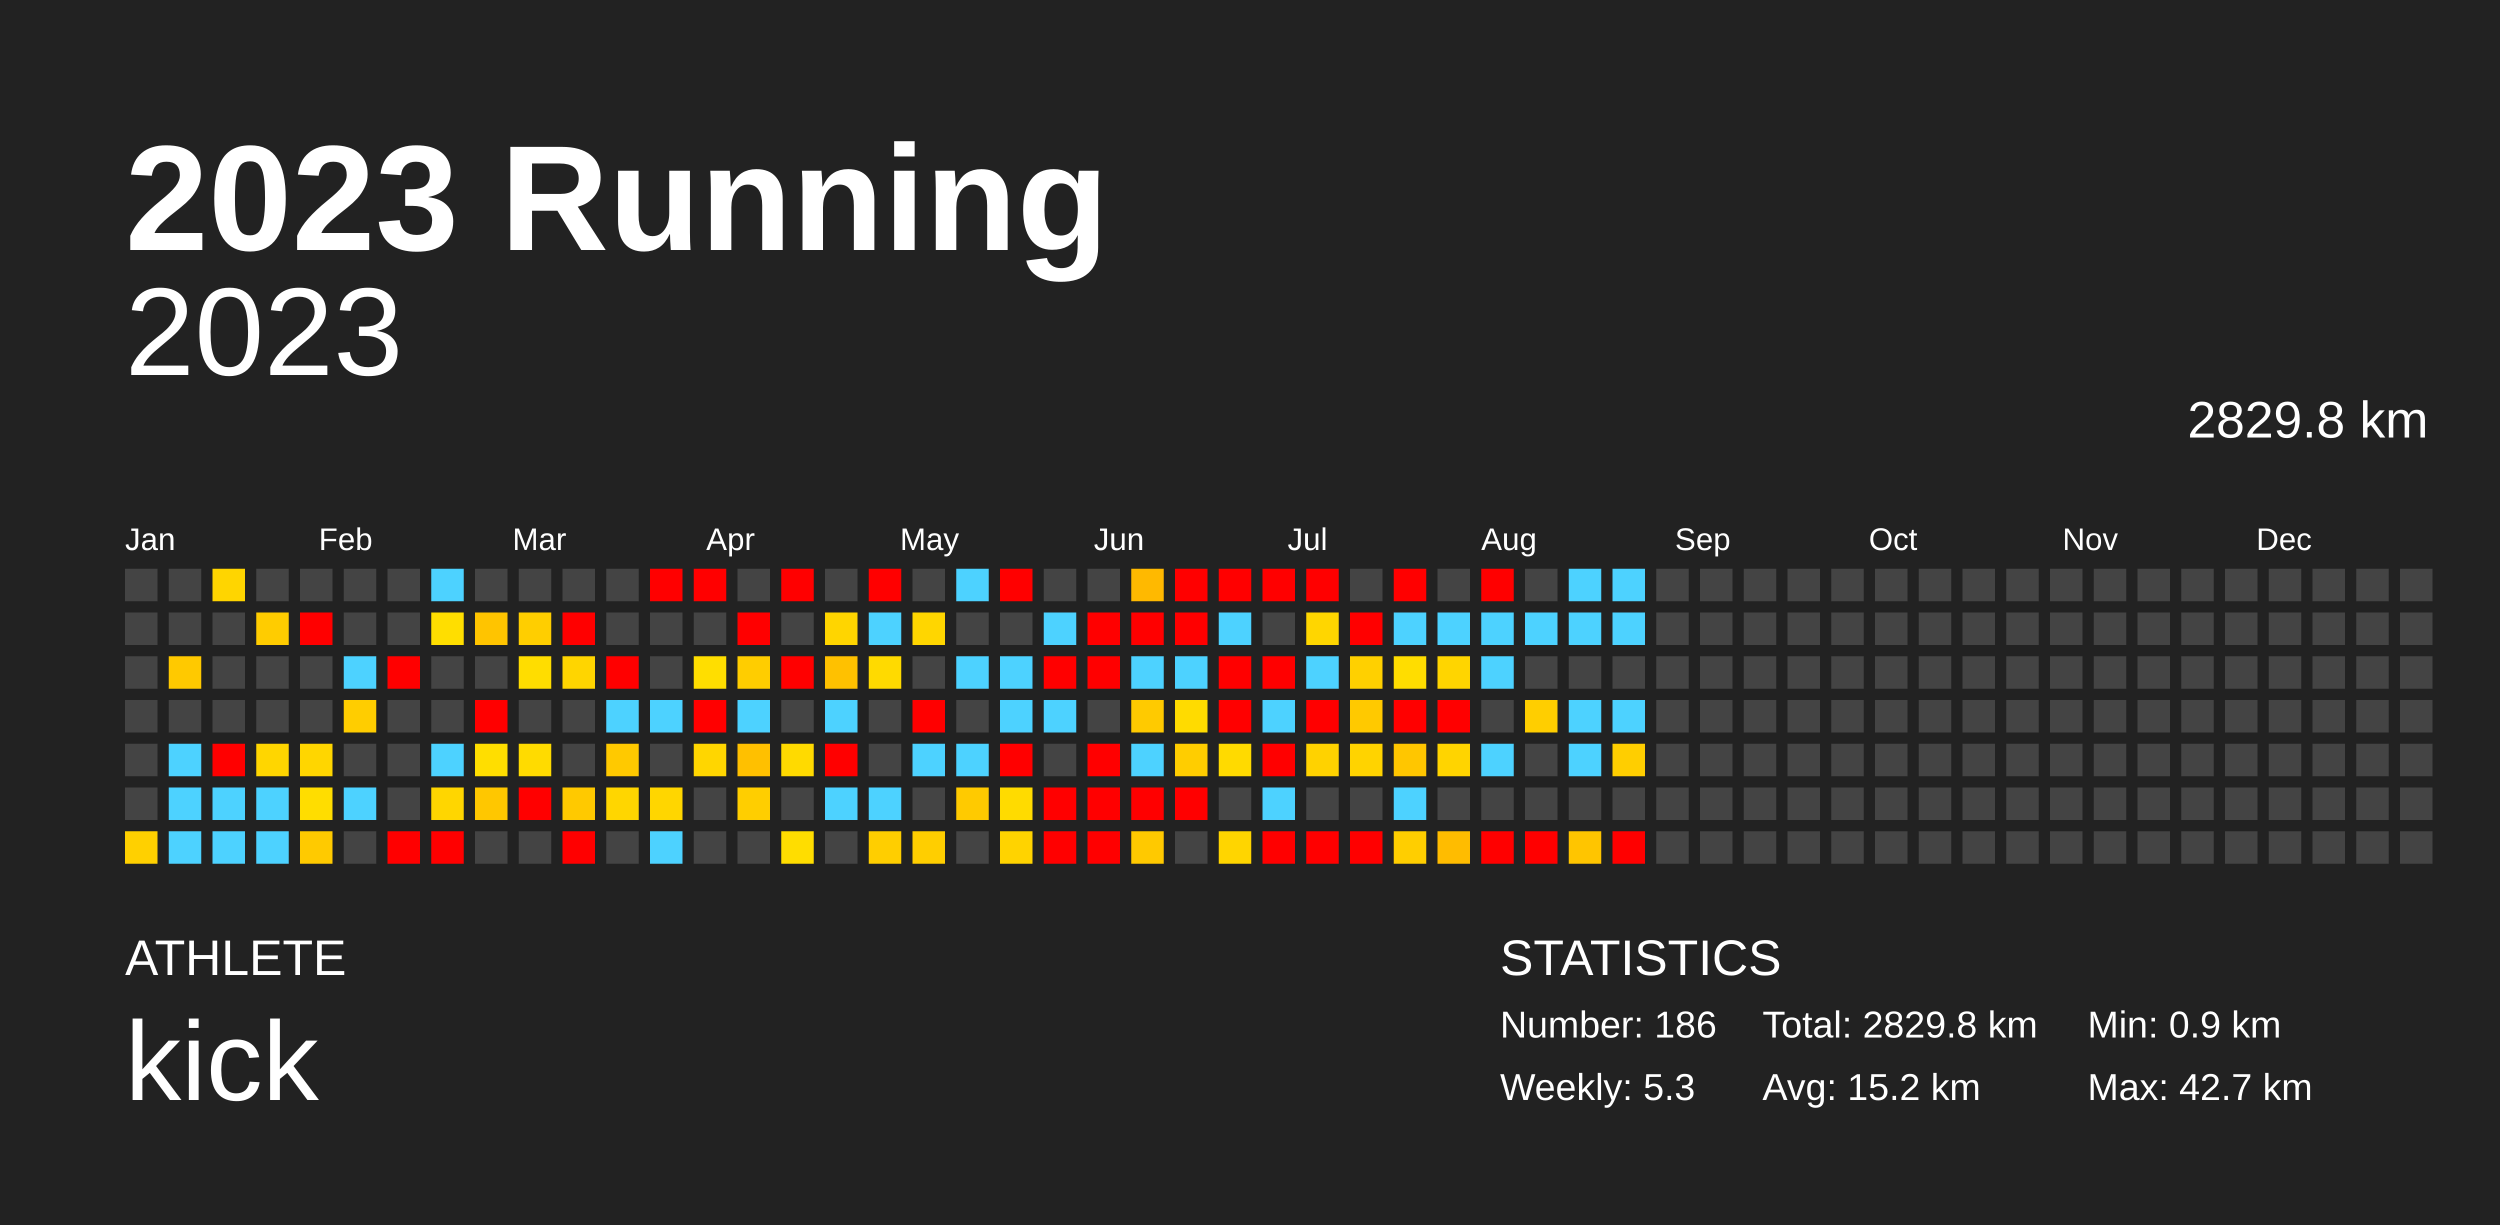
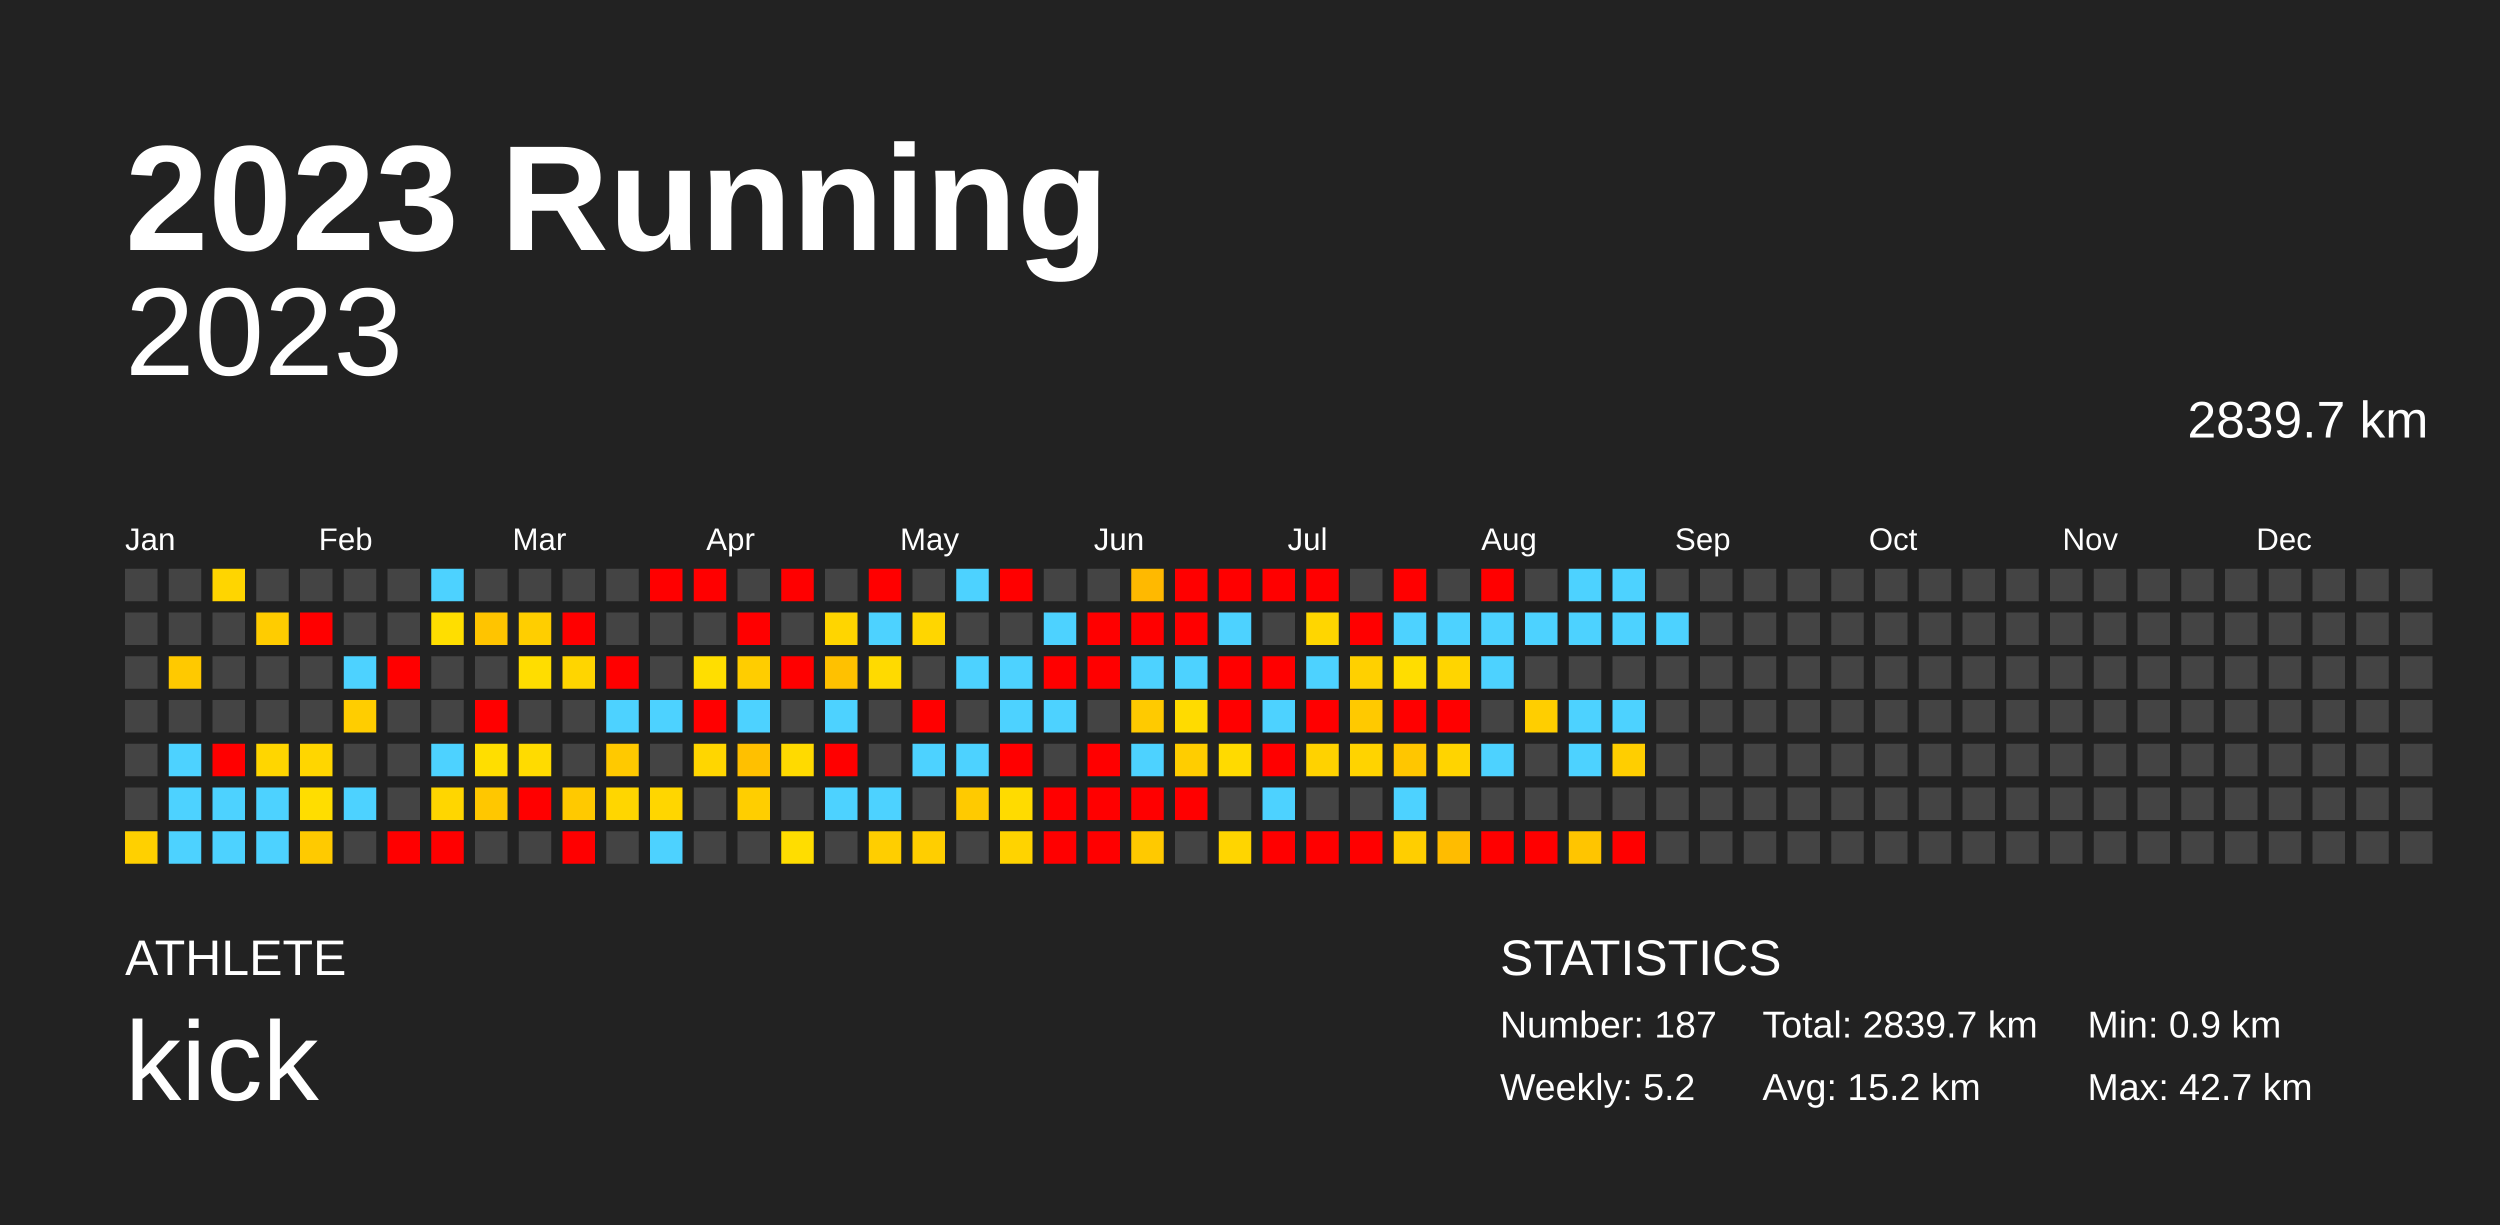
<svg xmlns="http://www.w3.org/2000/svg" baseProfile="full" height="98mm" version="1.1" viewBox="0,0,200,98" width="200mm">
  <defs />
  <rect fill="#222222" height="98" width="200" x="0" y="0" />
  <text fill="#FFFFFF" style="font-size:12px; font-family:Arial; font-weight:bold;" x="10" y="20">2023 Running</text>
  <text fill="#FFFFFF" style="font-size:4px; font-family:Arial" x="10" y="78">ATHLETE</text>
  <text fill="#FFFFFF" style="font-size:9px; font-family:Arial" x="10" y="88">kick</text>
  <text fill="#FFFFFF" style="font-size:4px; font-family:Arial" x="120" y="78">STATISTICS</text>
-   <text fill="#FFFFFF" style="font-size:3px; font-family:Arial" x="120" y="83">Number: 186</text>
-   <text fill="#FFFFFF" style="font-size:3px; font-family:Arial" x="120" y="88">Weekly: 5.3</text>
-   <text fill="#FFFFFF" style="font-size:3px; font-family:Arial" x="141" y="83">Total: 2829.8 km</text>
+   <text fill="#FFFFFF" style="font-size:3px; font-family:Arial" x="120" y="83">Number: 187</text>
+   <text fill="#FFFFFF" style="font-size:3px; font-family:Arial" x="120" y="88">Weekly: 5.2</text>
+   <text fill="#FFFFFF" style="font-size:3px; font-family:Arial" x="141" y="83">Total: 2839.7 km</text>
  <text fill="#FFFFFF" style="font-size:3px; font-family:Arial" x="141" y="88">Avg: 15.2 km</text>
  <text fill="#FFFFFF" style="font-size:3px; font-family:Arial" x="167" y="83">Min: 0.9 km</text>
  <text fill="#FFFFFF" style="font-size:3px; font-family:Arial" x="167" y="88">Max: 42.7 km</text>
  <text alignment-baseline="hanging" fill="#FFFFFF" style="font-size:10.0px; font-family:Arial;" x="10" y="30">2023</text>
-   <text alignment-baseline="hanging" fill="#FFFFFF" style="font-size:4.125px; font-family:Arial;" x="175" y="35">2829.8 km</text>
+   <text alignment-baseline="hanging" fill="#FFFFFF" style="font-size:4.125px; font-family:Arial;" x="175" y="35">2839.7 km</text>
  <text fill="#FFFFFF" style="font-size:2.5px; font-family:Arial" x="10.0" y="44">Jan</text>
  <text fill="#FFFFFF" style="font-size:2.5px; font-family:Arial" x="25.5" y="44">Feb</text>
  <text fill="#FFFFFF" style="font-size:2.5px; font-family:Arial" x="41.0" y="44">Mar</text>
  <text fill="#FFFFFF" style="font-size:2.5px; font-family:Arial" x="56.5" y="44">Apr</text>
  <text fill="#FFFFFF" style="font-size:2.5px; font-family:Arial" x="72.0" y="44">May</text>
  <text fill="#FFFFFF" style="font-size:2.5px; font-family:Arial" x="87.5" y="44">Jun</text>
  <text fill="#FFFFFF" style="font-size:2.5px; font-family:Arial" x="103.0" y="44">Jul</text>
  <text fill="#FFFFFF" style="font-size:2.5px; font-family:Arial" x="118.5" y="44">Aug</text>
  <text fill="#FFFFFF" style="font-size:2.5px; font-family:Arial" x="134.0" y="44">Sep</text>
  <text fill="#FFFFFF" style="font-size:2.5px; font-family:Arial" x="149.5" y="44">Oct</text>
  <text fill="#FFFFFF" style="font-size:2.5px; font-family:Arial" x="165.0" y="44">Nov</text>
  <text fill="#FFFFFF" style="font-size:2.5px; font-family:Arial" x="180.5" y="44">Dec</text>
  <rect fill="#444444" height="2.6" width="2.6" x="10.0" y="45.5" />
  <rect fill="#444444" height="2.6" width="2.6" x="10.0" y="49.0" />
  <rect fill="#444444" height="2.6" width="2.6" x="10.0" y="52.5" />
  <rect fill="#444444" height="2.6" width="2.6" x="10.0" y="56.0" />
  <rect fill="#444444" height="2.6" width="2.6" x="10.0" y="59.5" />
  <rect fill="#444444" height="2.6" width="2.6" x="10.0" y="63.0" />
  <rect fill="#ffd000" height="2.6" width="2.6" x="10.0" y="66.5" />
  <rect fill="#444444" height="2.6" width="2.6" x="13.5" y="45.5" />
  <rect fill="#444444" height="2.6" width="2.6" x="13.5" y="49.0" />
  <rect fill="#ffc900" height="2.6" width="2.6" x="13.5" y="52.5" />
  <rect fill="#444444" height="2.6" width="2.6" x="13.5" y="56.0" />
  <rect fill="#4dd2ff" height="2.6" width="2.6" x="13.5" y="59.5" />
  <rect fill="#4dd2ff" height="2.6" width="2.6" x="13.5" y="63.0" />
  <rect fill="#4dd2ff" height="2.6" width="2.6" x="13.5" y="66.5" />
  <rect fill="#ffd500" height="2.6" width="2.6" x="17.0" y="45.5" />
  <rect fill="#444444" height="2.6" width="2.6" x="17.0" y="49.0" />
  <rect fill="#444444" height="2.6" width="2.6" x="17.0" y="52.5" />
  <rect fill="#444444" height="2.6" width="2.6" x="17.0" y="56.0" />
  <rect fill="red" height="2.6" width="2.6" x="17.0" y="59.5" />
  <rect fill="#4dd2ff" height="2.6" width="2.6" x="17.0" y="63.0" />
  <rect fill="#4dd2ff" height="2.6" width="2.6" x="17.0" y="66.5" />
  <rect fill="#444444" height="2.6" width="2.6" x="20.5" y="45.5" />
  <rect fill="#ffcc00" height="2.6" width="2.6" x="20.5" y="49.0" />
  <rect fill="#444444" height="2.6" width="2.6" x="20.5" y="52.5" />
  <rect fill="#444444" height="2.6" width="2.6" x="20.5" y="56.0" />
  <rect fill="#ffd600" height="2.6" width="2.6" x="20.5" y="59.5" />
  <rect fill="#4dd2ff" height="2.6" width="2.6" x="20.5" y="63.0" />
  <rect fill="#4dd2ff" height="2.6" width="2.6" x="20.5" y="66.5" />
  <rect fill="#444444" height="2.6" width="2.6" x="24.0" y="45.5" />
  <rect fill="red" height="2.6" width="2.6" x="24.0" y="49.0" />
  <rect fill="#444444" height="2.6" width="2.6" x="24.0" y="52.5" />
  <rect fill="#444444" height="2.6" width="2.6" x="24.0" y="56.0" />
  <rect fill="#ffd600" height="2.6" width="2.6" x="24.0" y="59.5" />
  <rect fill="#ffdd00" height="2.6" width="2.6" x="24.0" y="63.0" />
  <rect fill="#ffca00" height="2.6" width="2.6" x="24.0" y="66.5" />
  <rect fill="#444444" height="2.6" width="2.6" x="27.5" y="45.5" />
  <rect fill="#444444" height="2.6" width="2.6" x="27.5" y="49.0" />
  <rect fill="#4dd2ff" height="2.6" width="2.6" x="27.5" y="52.5" />
  <rect fill="#ffcd00" height="2.6" width="2.6" x="27.5" y="56.0" />
  <rect fill="#444444" height="2.6" width="2.6" x="27.5" y="59.5" />
  <rect fill="#4dd2ff" height="2.6" width="2.6" x="27.5" y="63.0" />
  <rect fill="#444444" height="2.6" width="2.6" x="27.5" y="66.5" />
  <rect fill="#444444" height="2.6" width="2.6" x="31.0" y="45.5" />
  <rect fill="#444444" height="2.6" width="2.6" x="31.0" y="49.0" />
  <rect fill="red" height="2.6" width="2.6" x="31.0" y="52.5" />
  <rect fill="#444444" height="2.6" width="2.6" x="31.0" y="56.0" />
  <rect fill="#444444" height="2.6" width="2.6" x="31.0" y="59.5" />
  <rect fill="#444444" height="2.6" width="2.6" x="31.0" y="63.0" />
  <rect fill="red" height="2.6" width="2.6" x="31.0" y="66.5" />
  <rect fill="#4dd2ff" height="2.6" width="2.6" x="34.5" y="45.5" />
  <rect fill="#ffde00" height="2.6" width="2.6" x="34.5" y="49.0" />
  <rect fill="#444444" height="2.6" width="2.6" x="34.5" y="52.5" />
  <rect fill="#444444" height="2.6" width="2.6" x="34.5" y="56.0" />
  <rect fill="#4dd2ff" height="2.6" width="2.6" x="34.5" y="59.5" />
  <rect fill="#ffd600" height="2.6" width="2.6" x="34.5" y="63.0" />
  <rect fill="red" height="2.6" width="2.6" x="34.5" y="66.5" />
  <rect fill="#444444" height="2.6" width="2.6" x="38.0" y="45.5" />
  <rect fill="#ffc400" height="2.6" width="2.6" x="38.0" y="49.0" />
  <rect fill="#444444" height="2.6" width="2.6" x="38.0" y="52.5" />
  <rect fill="red" height="2.6" width="2.6" x="38.0" y="56.0" />
  <rect fill="#ffde00" height="2.6" width="2.6" x="38.0" y="59.5" />
  <rect fill="#ffc700" height="2.6" width="2.6" x="38.0" y="63.0" />
  <rect fill="#444444" height="2.6" width="2.6" x="38.0" y="66.5" />
  <rect fill="#444444" height="2.6" width="2.6" x="41.5" y="45.5" />
  <rect fill="#ffce00" height="2.6" width="2.6" x="41.5" y="49.0" />
  <rect fill="#ffdd00" height="2.6" width="2.6" x="41.5" y="52.5" />
  <rect fill="#444444" height="2.6" width="2.6" x="41.5" y="56.0" />
  <rect fill="#ffdb00" height="2.6" width="2.6" x="41.5" y="59.5" />
  <rect fill="red" height="2.6" width="2.6" x="41.5" y="63.0" />
  <rect fill="#444444" height="2.6" width="2.6" x="41.5" y="66.5" />
  <rect fill="#444444" height="2.6" width="2.6" x="45.0" y="45.5" />
  <rect fill="red" height="2.6" width="2.6" x="45.0" y="49.0" />
  <rect fill="#ffd500" height="2.6" width="2.6" x="45.0" y="52.5" />
  <rect fill="#444444" height="2.6" width="2.6" x="45.0" y="56.0" />
  <rect fill="#444444" height="2.6" width="2.6" x="45.0" y="59.5" />
  <rect fill="#ffc900" height="2.6" width="2.6" x="45.0" y="63.0" />
  <rect fill="red" height="2.6" width="2.6" x="45.0" y="66.5" />
  <rect fill="#444444" height="2.6" width="2.6" x="48.5" y="45.5" />
  <rect fill="#444444" height="2.6" width="2.6" x="48.5" y="49.0" />
  <rect fill="red" height="2.6" width="2.6" x="48.5" y="52.5" />
  <rect fill="#4dd2ff" height="2.6" width="2.6" x="48.5" y="56.0" />
  <rect fill="#ffc900" height="2.6" width="2.6" x="48.5" y="59.5" />
  <rect fill="#ffd600" height="2.6" width="2.6" x="48.5" y="63.0" />
  <rect fill="#444444" height="2.6" width="2.6" x="48.5" y="66.5" />
  <rect fill="red" height="2.6" width="2.6" x="52.0" y="45.5" />
  <rect fill="#444444" height="2.6" width="2.6" x="52.0" y="49.0" />
  <rect fill="#444444" height="2.6" width="2.6" x="52.0" y="52.5" />
  <rect fill="#4dd2ff" height="2.6" width="2.6" x="52.0" y="56.0" />
  <rect fill="#444444" height="2.6" width="2.6" x="52.0" y="59.5" />
  <rect fill="#ffd600" height="2.6" width="2.6" x="52.0" y="63.0" />
  <rect fill="#4dd2ff" height="2.6" width="2.6" x="52.0" y="66.5" />
  <rect fill="red" height="2.6" width="2.6" x="55.5" y="45.5" />
  <rect fill="#444444" height="2.6" width="2.6" x="55.5" y="49.0" />
  <rect fill="#ffde00" height="2.6" width="2.6" x="55.5" y="52.5" />
  <rect fill="red" height="2.6" width="2.6" x="55.5" y="56.0" />
  <rect fill="#ffd600" height="2.6" width="2.6" x="55.5" y="59.5" />
  <rect fill="#444444" height="2.6" width="2.6" x="55.5" y="63.0" />
  <rect fill="#444444" height="2.6" width="2.6" x="55.5" y="66.5" />
  <rect fill="#444444" height="2.6" width="2.6" x="59.0" y="45.5" />
  <rect fill="red" height="2.6" width="2.6" x="59.0" y="49.0" />
  <rect fill="#ffcd00" height="2.6" width="2.6" x="59.0" y="52.5" />
  <rect fill="#4dd2ff" height="2.6" width="2.6" x="59.0" y="56.0" />
  <rect fill="#ffc000" height="2.6" width="2.6" x="59.0" y="59.5" />
  <rect fill="#ffce00" height="2.6" width="2.6" x="59.0" y="63.0" />
  <rect fill="#444444" height="2.6" width="2.6" x="59.0" y="66.5" />
  <rect fill="red" height="2.6" width="2.6" x="62.5" y="45.5" />
  <rect fill="#444444" height="2.6" width="2.6" x="62.5" y="49.0" />
  <rect fill="red" height="2.6" width="2.6" x="62.5" y="52.5" />
  <rect fill="#444444" height="2.6" width="2.6" x="62.5" y="56.0" />
  <rect fill="#ffda00" height="2.6" width="2.6" x="62.5" y="59.5" />
  <rect fill="#444444" height="2.6" width="2.6" x="62.5" y="63.0" />
  <rect fill="#ffdd00" height="2.6" width="2.6" x="62.5" y="66.5" />
  <rect fill="#444444" height="2.6" width="2.6" x="66.0" y="45.5" />
  <rect fill="#ffd500" height="2.6" width="2.6" x="66.0" y="49.0" />
  <rect fill="#ffc100" height="2.6" width="2.6" x="66.0" y="52.5" />
  <rect fill="#4dd2ff" height="2.6" width="2.6" x="66.0" y="56.0" />
  <rect fill="red" height="2.6" width="2.6" x="66.0" y="59.5" />
  <rect fill="#4dd2ff" height="2.6" width="2.6" x="66.0" y="63.0" />
  <rect fill="#444444" height="2.6" width="2.6" x="66.0" y="66.5" />
  <rect fill="red" height="2.6" width="2.6" x="69.5" y="45.5" />
  <rect fill="#4dd2ff" height="2.6" width="2.6" x="69.5" y="49.0" />
  <rect fill="#ffda00" height="2.6" width="2.6" x="69.5" y="52.5" />
  <rect fill="#444444" height="2.6" width="2.6" x="69.5" y="56.0" />
  <rect fill="#444444" height="2.6" width="2.6" x="69.5" y="59.5" />
  <rect fill="#4dd2ff" height="2.6" width="2.6" x="69.5" y="63.0" />
  <rect fill="#ffce00" height="2.6" width="2.6" x="69.5" y="66.5" />
  <rect fill="#444444" height="2.6" width="2.6" x="73.0" y="45.5" />
  <rect fill="#ffd600" height="2.6" width="2.6" x="73.0" y="49.0" />
  <rect fill="#444444" height="2.6" width="2.6" x="73.0" y="52.5" />
  <rect fill="red" height="2.6" width="2.6" x="73.0" y="56.0" />
  <rect fill="#4dd2ff" height="2.6" width="2.6" x="73.0" y="59.5" />
  <rect fill="#444444" height="2.6" width="2.6" x="73.0" y="63.0" />
  <rect fill="#ffce00" height="2.6" width="2.6" x="73.0" y="66.5" />
  <rect fill="#4dd2ff" height="2.6" width="2.6" x="76.5" y="45.5" />
  <rect fill="#444444" height="2.6" width="2.6" x="76.5" y="49.0" />
  <rect fill="#4dd2ff" height="2.6" width="2.6" x="76.5" y="52.5" />
  <rect fill="#444444" height="2.6" width="2.6" x="76.5" y="56.0" />
  <rect fill="#4dd2ff" height="2.6" width="2.6" x="76.5" y="59.5" />
  <rect fill="#ffca00" height="2.6" width="2.6" x="76.5" y="63.0" />
  <rect fill="#444444" height="2.6" width="2.6" x="76.5" y="66.5" />
  <rect fill="red" height="2.6" width="2.6" x="80.0" y="45.5" />
  <rect fill="#444444" height="2.6" width="2.6" x="80.0" y="49.0" />
  <rect fill="#4dd2ff" height="2.6" width="2.6" x="80.0" y="52.5" />
  <rect fill="#4dd2ff" height="2.6" width="2.6" x="80.0" y="56.0" />
  <rect fill="red" height="2.6" width="2.6" x="80.0" y="59.5" />
  <rect fill="#ffdb00" height="2.6" width="2.6" x="80.0" y="63.0" />
  <rect fill="#ffd300" height="2.6" width="2.6" x="80.0" y="66.5" />
  <rect fill="#444444" height="2.6" width="2.6" x="83.5" y="45.5" />
  <rect fill="#4dd2ff" height="2.6" width="2.6" x="83.5" y="49.0" />
  <rect fill="red" height="2.6" width="2.6" x="83.5" y="52.5" />
  <rect fill="#4dd2ff" height="2.6" width="2.6" x="83.5" y="56.0" />
  <rect fill="#444444" height="2.6" width="2.6" x="83.5" y="59.5" />
  <rect fill="red" height="2.6" width="2.6" x="83.5" y="63.0" />
  <rect fill="red" height="2.6" width="2.6" x="83.5" y="66.5" />
  <rect fill="#444444" height="2.6" width="2.6" x="87.0" y="45.5" />
  <rect fill="red" height="2.6" width="2.6" x="87.0" y="49.0" />
  <rect fill="red" height="2.6" width="2.6" x="87.0" y="52.5" />
  <rect fill="#444444" height="2.6" width="2.6" x="87.0" y="56.0" />
  <rect fill="red" height="2.6" width="2.6" x="87.0" y="59.5" />
  <rect fill="red" height="2.6" width="2.6" x="87.0" y="63.0" />
  <rect fill="red" height="2.6" width="2.6" x="87.0" y="66.5" />
  <rect fill="#ffb900" height="2.6" width="2.6" x="90.5" y="45.5" />
  <rect fill="red" height="2.6" width="2.6" x="90.5" y="49.0" />
  <rect fill="#4dd2ff" height="2.6" width="2.6" x="90.5" y="52.5" />
  <rect fill="#ffca00" height="2.6" width="2.6" x="90.5" y="56.0" />
  <rect fill="#4dd2ff" height="2.6" width="2.6" x="90.5" y="59.5" />
  <rect fill="red" height="2.6" width="2.6" x="90.5" y="63.0" />
  <rect fill="#ffc900" height="2.6" width="2.6" x="90.5" y="66.5" />
  <rect fill="red" height="2.6" width="2.6" x="94.0" y="45.5" />
  <rect fill="red" height="2.6" width="2.6" x="94.0" y="49.0" />
  <rect fill="#4dd2ff" height="2.6" width="2.6" x="94.0" y="52.5" />
  <rect fill="#ffdb00" height="2.6" width="2.6" x="94.0" y="56.0" />
  <rect fill="#ffcd00" height="2.6" width="2.6" x="94.0" y="59.5" />
  <rect fill="red" height="2.6" width="2.6" x="94.0" y="63.0" />
  <rect fill="#444444" height="2.6" width="2.6" x="94.0" y="66.5" />
  <rect fill="red" height="2.6" width="2.6" x="97.5" y="45.5" />
  <rect fill="#4dd2ff" height="2.6" width="2.6" x="97.5" y="49.0" />
  <rect fill="red" height="2.6" width="2.6" x="97.5" y="52.5" />
  <rect fill="red" height="2.6" width="2.6" x="97.5" y="56.0" />
  <rect fill="#ffda00" height="2.6" width="2.6" x="97.5" y="59.5" />
  <rect fill="#444444" height="2.6" width="2.6" x="97.5" y="63.0" />
  <rect fill="#ffd500" height="2.6" width="2.6" x="97.5" y="66.5" />
  <rect fill="red" height="2.6" width="2.6" x="101.0" y="45.5" />
  <rect fill="#444444" height="2.6" width="2.6" x="101.0" y="49.0" />
  <rect fill="red" height="2.6" width="2.6" x="101.0" y="52.5" />
  <rect fill="#4dd2ff" height="2.6" width="2.6" x="101.0" y="56.0" />
  <rect fill="red" height="2.6" width="2.6" x="101.0" y="59.5" />
  <rect fill="#4dd2ff" height="2.6" width="2.6" x="101.0" y="63.0" />
  <rect fill="red" height="2.6" width="2.6" x="101.0" y="66.5" />
  <rect fill="red" height="2.6" width="2.6" x="104.5" y="45.5" />
  <rect fill="#ffd600" height="2.6" width="2.6" x="104.5" y="49.0" />
  <rect fill="#4dd2ff" height="2.6" width="2.6" x="104.5" y="52.5" />
  <rect fill="red" height="2.6" width="2.6" x="104.5" y="56.0" />
  <rect fill="#ffd200" height="2.6" width="2.6" x="104.5" y="59.5" />
  <rect fill="#444444" height="2.6" width="2.6" x="104.5" y="63.0" />
  <rect fill="red" height="2.6" width="2.6" x="104.5" y="66.5" />
  <rect fill="#444444" height="2.6" width="2.6" x="108.0" y="45.5" />
  <rect fill="red" height="2.6" width="2.6" x="108.0" y="49.0" />
  <rect fill="#ffd000" height="2.6" width="2.6" x="108.0" y="52.5" />
  <rect fill="#ffc900" height="2.6" width="2.6" x="108.0" y="56.0" />
  <rect fill="#ffd300" height="2.6" width="2.6" x="108.0" y="59.5" />
  <rect fill="#444444" height="2.6" width="2.6" x="108.0" y="63.0" />
  <rect fill="red" height="2.6" width="2.6" x="108.0" y="66.5" />
  <rect fill="red" height="2.6" width="2.6" x="111.5" y="45.5" />
  <rect fill="#4dd2ff" height="2.6" width="2.6" x="111.5" y="49.0" />
  <rect fill="#ffdd00" height="2.6" width="2.6" x="111.5" y="52.5" />
  <rect fill="red" height="2.6" width="2.6" x="111.5" y="56.0" />
  <rect fill="#ffc600" height="2.6" width="2.6" x="111.5" y="59.5" />
  <rect fill="#4dd2ff" height="2.6" width="2.6" x="111.5" y="63.0" />
  <rect fill="#ffce00" height="2.6" width="2.6" x="111.5" y="66.5" />
  <rect fill="#444444" height="2.6" width="2.6" x="115.0" y="45.5" />
  <rect fill="#4dd2ff" height="2.6" width="2.6" x="115.0" y="49.0" />
  <rect fill="#ffd500" height="2.6" width="2.6" x="115.0" y="52.5" />
  <rect fill="red" height="2.6" width="2.6" x="115.0" y="56.0" />
  <rect fill="#ffd400" height="2.6" width="2.6" x="115.0" y="59.5" />
  <rect fill="#444444" height="2.6" width="2.6" x="115.0" y="63.0" />
  <rect fill="#ffbc00" height="2.6" width="2.6" x="115.0" y="66.5" />
  <rect fill="red" height="2.6" width="2.6" x="118.5" y="45.5" />
  <rect fill="#4dd2ff" height="2.6" width="2.6" x="118.5" y="49.0" />
  <rect fill="#4dd2ff" height="2.6" width="2.6" x="118.5" y="52.5" />
  <rect fill="#444444" height="2.6" width="2.6" x="118.5" y="56.0" />
  <rect fill="#4dd2ff" height="2.6" width="2.6" x="118.5" y="59.5" />
  <rect fill="#444444" height="2.6" width="2.6" x="118.5" y="63.0" />
  <rect fill="red" height="2.6" width="2.6" x="118.5" y="66.5" />
  <rect fill="#444444" height="2.6" width="2.6" x="122.0" y="45.5" />
  <rect fill="#4dd2ff" height="2.6" width="2.6" x="122.0" y="49.0" />
  <rect fill="#444444" height="2.6" width="2.6" x="122.0" y="52.5" />
  <rect fill="#ffce00" height="2.6" width="2.6" x="122.0" y="56.0" />
  <rect fill="#444444" height="2.6" width="2.6" x="122.0" y="59.5" />
  <rect fill="#444444" height="2.6" width="2.6" x="122.0" y="63.0" />
  <rect fill="red" height="2.6" width="2.6" x="122.0" y="66.5" />
  <rect fill="#4dd2ff" height="2.6" width="2.6" x="125.5" y="45.5" />
  <rect fill="#4dd2ff" height="2.6" width="2.6" x="125.5" y="49.0" />
  <rect fill="#444444" height="2.6" width="2.6" x="125.5" y="52.5" />
  <rect fill="#4dd2ff" height="2.6" width="2.6" x="125.5" y="56.0" />
  <rect fill="#4dd2ff" height="2.6" width="2.6" x="125.5" y="59.5" />
  <rect fill="#444444" height="2.6" width="2.6" x="125.5" y="63.0" />
  <rect fill="#ffc500" height="2.6" width="2.6" x="125.5" y="66.5" />
  <rect fill="#4dd2ff" height="2.6" width="2.6" x="129.0" y="45.5" />
  <rect fill="#4dd2ff" height="2.6" width="2.6" x="129.0" y="49.0" />
  <rect fill="#444444" height="2.6" width="2.6" x="129.0" y="52.5" />
  <rect fill="#4dd2ff" height="2.6" width="2.6" x="129.0" y="56.0" />
  <rect fill="#ffce00" height="2.6" width="2.6" x="129.0" y="59.5" />
  <rect fill="#444444" height="2.6" width="2.6" x="129.0" y="63.0" />
  <rect fill="red" height="2.6" width="2.6" x="129.0" y="66.5" />
  <rect fill="#444444" height="2.6" width="2.6" x="132.5" y="45.5" />
-   <rect fill="#444444" height="2.6" width="2.6" x="132.5" y="49.0" />
+   <rect fill="#4dd2ff" height="2.6" width="2.6" x="132.5" y="49.0" />
  <rect fill="#444444" height="2.6" width="2.6" x="132.5" y="52.5" />
  <rect fill="#444444" height="2.6" width="2.6" x="132.5" y="56.0" />
  <rect fill="#444444" height="2.6" width="2.6" x="132.5" y="59.5" />
  <rect fill="#444444" height="2.6" width="2.6" x="132.5" y="63.0" />
  <rect fill="#444444" height="2.6" width="2.6" x="132.5" y="66.5" />
  <rect fill="#444444" height="2.6" width="2.6" x="136.0" y="45.5" />
  <rect fill="#444444" height="2.6" width="2.6" x="136.0" y="49.0" />
  <rect fill="#444444" height="2.6" width="2.6" x="136.0" y="52.5" />
  <rect fill="#444444" height="2.6" width="2.6" x="136.0" y="56.0" />
  <rect fill="#444444" height="2.6" width="2.6" x="136.0" y="59.5" />
  <rect fill="#444444" height="2.6" width="2.6" x="136.0" y="63.0" />
  <rect fill="#444444" height="2.6" width="2.6" x="136.0" y="66.5" />
  <rect fill="#444444" height="2.6" width="2.6" x="139.5" y="45.5" />
  <rect fill="#444444" height="2.6" width="2.6" x="139.5" y="49.0" />
  <rect fill="#444444" height="2.6" width="2.6" x="139.5" y="52.5" />
  <rect fill="#444444" height="2.6" width="2.6" x="139.5" y="56.0" />
  <rect fill="#444444" height="2.6" width="2.6" x="139.5" y="59.5" />
  <rect fill="#444444" height="2.6" width="2.6" x="139.5" y="63.0" />
  <rect fill="#444444" height="2.6" width="2.6" x="139.5" y="66.5" />
  <rect fill="#444444" height="2.6" width="2.6" x="143.0" y="45.5" />
  <rect fill="#444444" height="2.6" width="2.6" x="143.0" y="49.0" />
  <rect fill="#444444" height="2.6" width="2.6" x="143.0" y="52.5" />
  <rect fill="#444444" height="2.6" width="2.6" x="143.0" y="56.0" />
  <rect fill="#444444" height="2.6" width="2.6" x="143.0" y="59.5" />
  <rect fill="#444444" height="2.6" width="2.6" x="143.0" y="63.0" />
  <rect fill="#444444" height="2.6" width="2.6" x="143.0" y="66.5" />
  <rect fill="#444444" height="2.6" width="2.6" x="146.5" y="45.5" />
  <rect fill="#444444" height="2.6" width="2.6" x="146.5" y="49.0" />
  <rect fill="#444444" height="2.6" width="2.6" x="146.5" y="52.5" />
  <rect fill="#444444" height="2.6" width="2.6" x="146.5" y="56.0" />
  <rect fill="#444444" height="2.6" width="2.6" x="146.5" y="59.5" />
  <rect fill="#444444" height="2.6" width="2.6" x="146.5" y="63.0" />
  <rect fill="#444444" height="2.6" width="2.6" x="146.5" y="66.5" />
  <rect fill="#444444" height="2.6" width="2.6" x="150.0" y="45.5" />
  <rect fill="#444444" height="2.6" width="2.6" x="150.0" y="49.0" />
  <rect fill="#444444" height="2.6" width="2.6" x="150.0" y="52.5" />
  <rect fill="#444444" height="2.6" width="2.6" x="150.0" y="56.0" />
  <rect fill="#444444" height="2.6" width="2.6" x="150.0" y="59.5" />
  <rect fill="#444444" height="2.6" width="2.6" x="150.0" y="63.0" />
  <rect fill="#444444" height="2.6" width="2.6" x="150.0" y="66.5" />
  <rect fill="#444444" height="2.6" width="2.6" x="153.5" y="45.5" />
  <rect fill="#444444" height="2.6" width="2.6" x="153.5" y="49.0" />
  <rect fill="#444444" height="2.6" width="2.6" x="153.5" y="52.5" />
  <rect fill="#444444" height="2.6" width="2.6" x="153.5" y="56.0" />
  <rect fill="#444444" height="2.6" width="2.6" x="153.5" y="59.5" />
  <rect fill="#444444" height="2.6" width="2.6" x="153.5" y="63.0" />
  <rect fill="#444444" height="2.6" width="2.6" x="153.5" y="66.5" />
  <rect fill="#444444" height="2.6" width="2.6" x="157.0" y="45.5" />
  <rect fill="#444444" height="2.6" width="2.6" x="157.0" y="49.0" />
  <rect fill="#444444" height="2.6" width="2.6" x="157.0" y="52.5" />
  <rect fill="#444444" height="2.6" width="2.6" x="157.0" y="56.0" />
  <rect fill="#444444" height="2.6" width="2.6" x="157.0" y="59.5" />
  <rect fill="#444444" height="2.6" width="2.6" x="157.0" y="63.0" />
  <rect fill="#444444" height="2.6" width="2.6" x="157.0" y="66.5" />
  <rect fill="#444444" height="2.6" width="2.6" x="160.5" y="45.5" />
  <rect fill="#444444" height="2.6" width="2.6" x="160.5" y="49.0" />
  <rect fill="#444444" height="2.6" width="2.6" x="160.5" y="52.5" />
  <rect fill="#444444" height="2.6" width="2.6" x="160.5" y="56.0" />
  <rect fill="#444444" height="2.6" width="2.6" x="160.5" y="59.5" />
  <rect fill="#444444" height="2.6" width="2.6" x="160.5" y="63.0" />
  <rect fill="#444444" height="2.6" width="2.6" x="160.5" y="66.5" />
  <rect fill="#444444" height="2.6" width="2.6" x="164.0" y="45.5" />
  <rect fill="#444444" height="2.6" width="2.6" x="164.0" y="49.0" />
  <rect fill="#444444" height="2.6" width="2.6" x="164.0" y="52.5" />
  <rect fill="#444444" height="2.6" width="2.6" x="164.0" y="56.0" />
  <rect fill="#444444" height="2.6" width="2.6" x="164.0" y="59.5" />
  <rect fill="#444444" height="2.6" width="2.6" x="164.0" y="63.0" />
  <rect fill="#444444" height="2.6" width="2.6" x="164.0" y="66.5" />
  <rect fill="#444444" height="2.6" width="2.6" x="167.5" y="45.5" />
  <rect fill="#444444" height="2.6" width="2.6" x="167.5" y="49.0" />
  <rect fill="#444444" height="2.6" width="2.6" x="167.5" y="52.5" />
  <rect fill="#444444" height="2.6" width="2.6" x="167.5" y="56.0" />
  <rect fill="#444444" height="2.6" width="2.6" x="167.5" y="59.5" />
  <rect fill="#444444" height="2.6" width="2.6" x="167.5" y="63.0" />
  <rect fill="#444444" height="2.6" width="2.6" x="167.5" y="66.5" />
  <rect fill="#444444" height="2.6" width="2.6" x="171.0" y="45.5" />
  <rect fill="#444444" height="2.6" width="2.6" x="171.0" y="49.0" />
  <rect fill="#444444" height="2.6" width="2.6" x="171.0" y="52.5" />
  <rect fill="#444444" height="2.6" width="2.6" x="171.0" y="56.0" />
  <rect fill="#444444" height="2.6" width="2.6" x="171.0" y="59.5" />
  <rect fill="#444444" height="2.6" width="2.6" x="171.0" y="63.0" />
  <rect fill="#444444" height="2.6" width="2.6" x="171.0" y="66.5" />
  <rect fill="#444444" height="2.6" width="2.6" x="174.5" y="45.5" />
  <rect fill="#444444" height="2.6" width="2.6" x="174.5" y="49.0" />
  <rect fill="#444444" height="2.6" width="2.6" x="174.5" y="52.5" />
  <rect fill="#444444" height="2.6" width="2.6" x="174.5" y="56.0" />
  <rect fill="#444444" height="2.6" width="2.6" x="174.5" y="59.5" />
  <rect fill="#444444" height="2.6" width="2.6" x="174.5" y="63.0" />
  <rect fill="#444444" height="2.6" width="2.6" x="174.5" y="66.5" />
  <rect fill="#444444" height="2.6" width="2.6" x="178.0" y="45.5" />
  <rect fill="#444444" height="2.6" width="2.6" x="178.0" y="49.0" />
  <rect fill="#444444" height="2.6" width="2.6" x="178.0" y="52.5" />
  <rect fill="#444444" height="2.6" width="2.6" x="178.0" y="56.0" />
  <rect fill="#444444" height="2.6" width="2.6" x="178.0" y="59.5" />
  <rect fill="#444444" height="2.6" width="2.6" x="178.0" y="63.0" />
  <rect fill="#444444" height="2.6" width="2.6" x="178.0" y="66.5" />
  <rect fill="#444444" height="2.6" width="2.6" x="181.5" y="45.5" />
  <rect fill="#444444" height="2.6" width="2.6" x="181.5" y="49.0" />
  <rect fill="#444444" height="2.6" width="2.6" x="181.5" y="52.5" />
  <rect fill="#444444" height="2.6" width="2.6" x="181.5" y="56.0" />
  <rect fill="#444444" height="2.6" width="2.6" x="181.5" y="59.5" />
  <rect fill="#444444" height="2.6" width="2.6" x="181.5" y="63.0" />
  <rect fill="#444444" height="2.6" width="2.6" x="181.5" y="66.5" />
  <rect fill="#444444" height="2.6" width="2.6" x="185.0" y="45.5" />
  <rect fill="#444444" height="2.6" width="2.6" x="185.0" y="49.0" />
  <rect fill="#444444" height="2.6" width="2.6" x="185.0" y="52.5" />
  <rect fill="#444444" height="2.6" width="2.6" x="185.0" y="56.0" />
  <rect fill="#444444" height="2.6" width="2.6" x="185.0" y="59.5" />
  <rect fill="#444444" height="2.6" width="2.6" x="185.0" y="63.0" />
  <rect fill="#444444" height="2.6" width="2.6" x="185.0" y="66.5" />
  <rect fill="#444444" height="2.6" width="2.6" x="188.5" y="45.5" />
  <rect fill="#444444" height="2.6" width="2.6" x="188.5" y="49.0" />
  <rect fill="#444444" height="2.6" width="2.6" x="188.5" y="52.5" />
  <rect fill="#444444" height="2.6" width="2.6" x="188.5" y="56.0" />
  <rect fill="#444444" height="2.6" width="2.6" x="188.5" y="59.5" />
  <rect fill="#444444" height="2.6" width="2.6" x="188.5" y="63.0" />
  <rect fill="#444444" height="2.6" width="2.6" x="188.5" y="66.5" />
  <rect fill="#444444" height="2.6" width="2.6" x="192.0" y="45.5" />
  <rect fill="#444444" height="2.6" width="2.6" x="192.0" y="49.0" />
  <rect fill="#444444" height="2.6" width="2.6" x="192.0" y="52.5" />
  <rect fill="#444444" height="2.6" width="2.6" x="192.0" y="56.0" />
  <rect fill="#444444" height="2.6" width="2.6" x="192.0" y="59.5" />
  <rect fill="#444444" height="2.6" width="2.6" x="192.0" y="63.0" />
  <rect fill="#444444" height="2.6" width="2.6" x="192.0" y="66.5" />
</svg>
